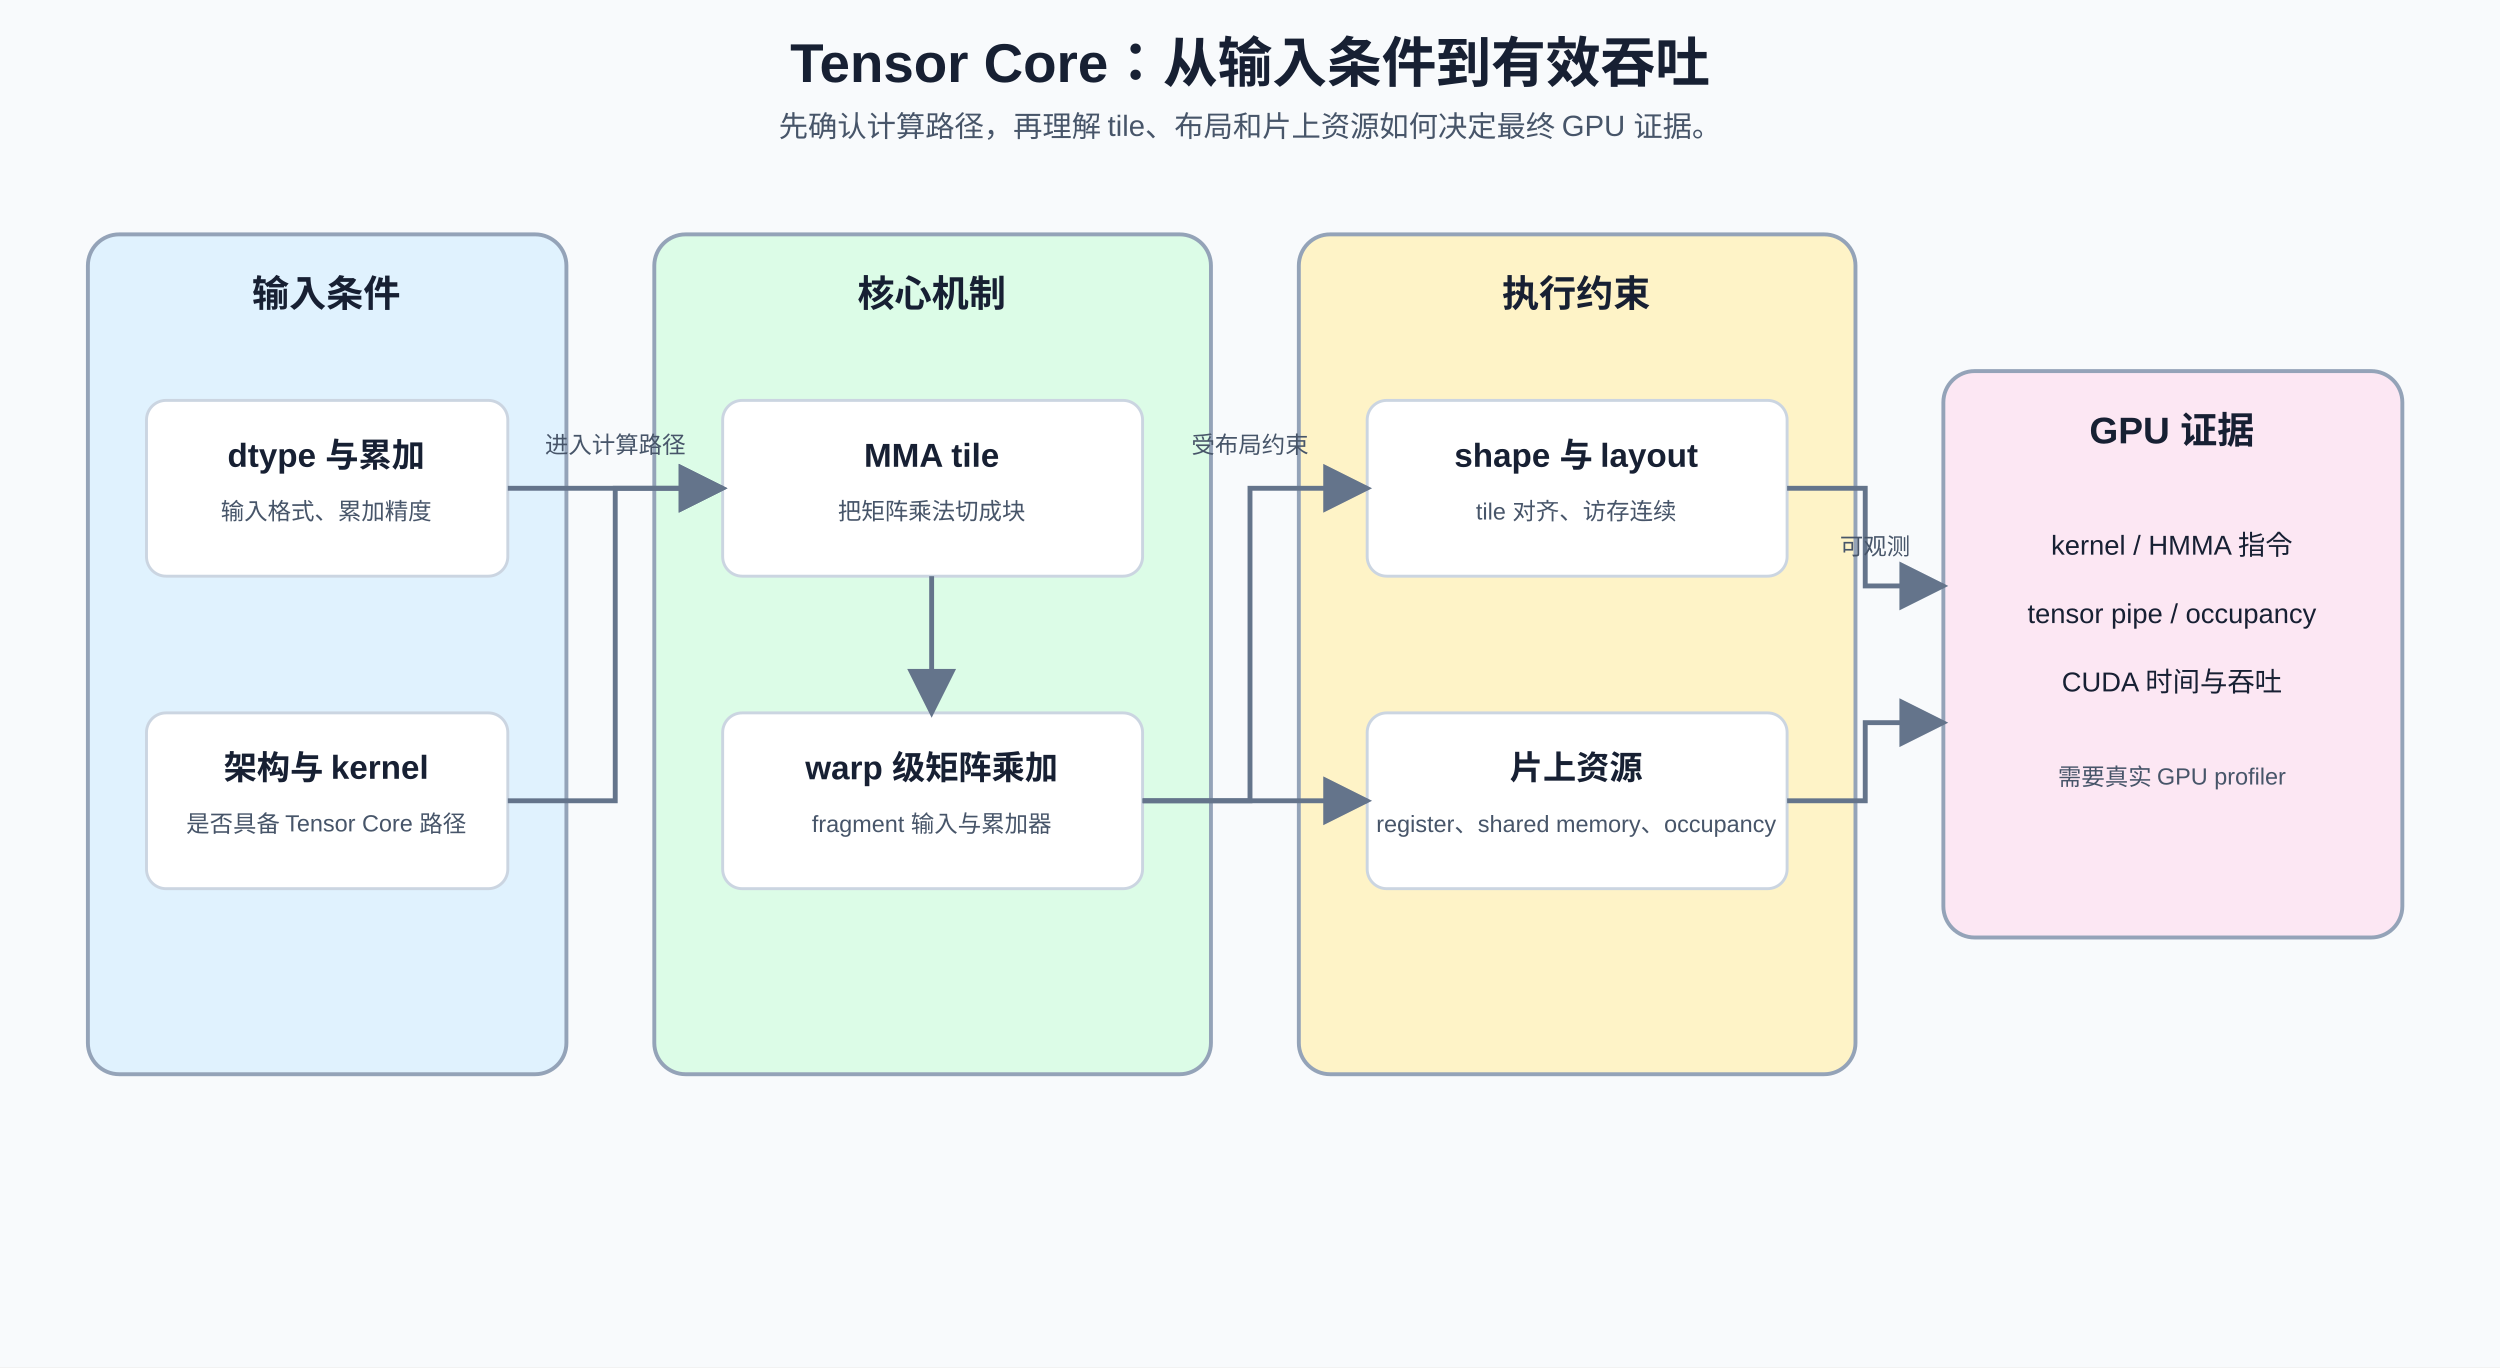
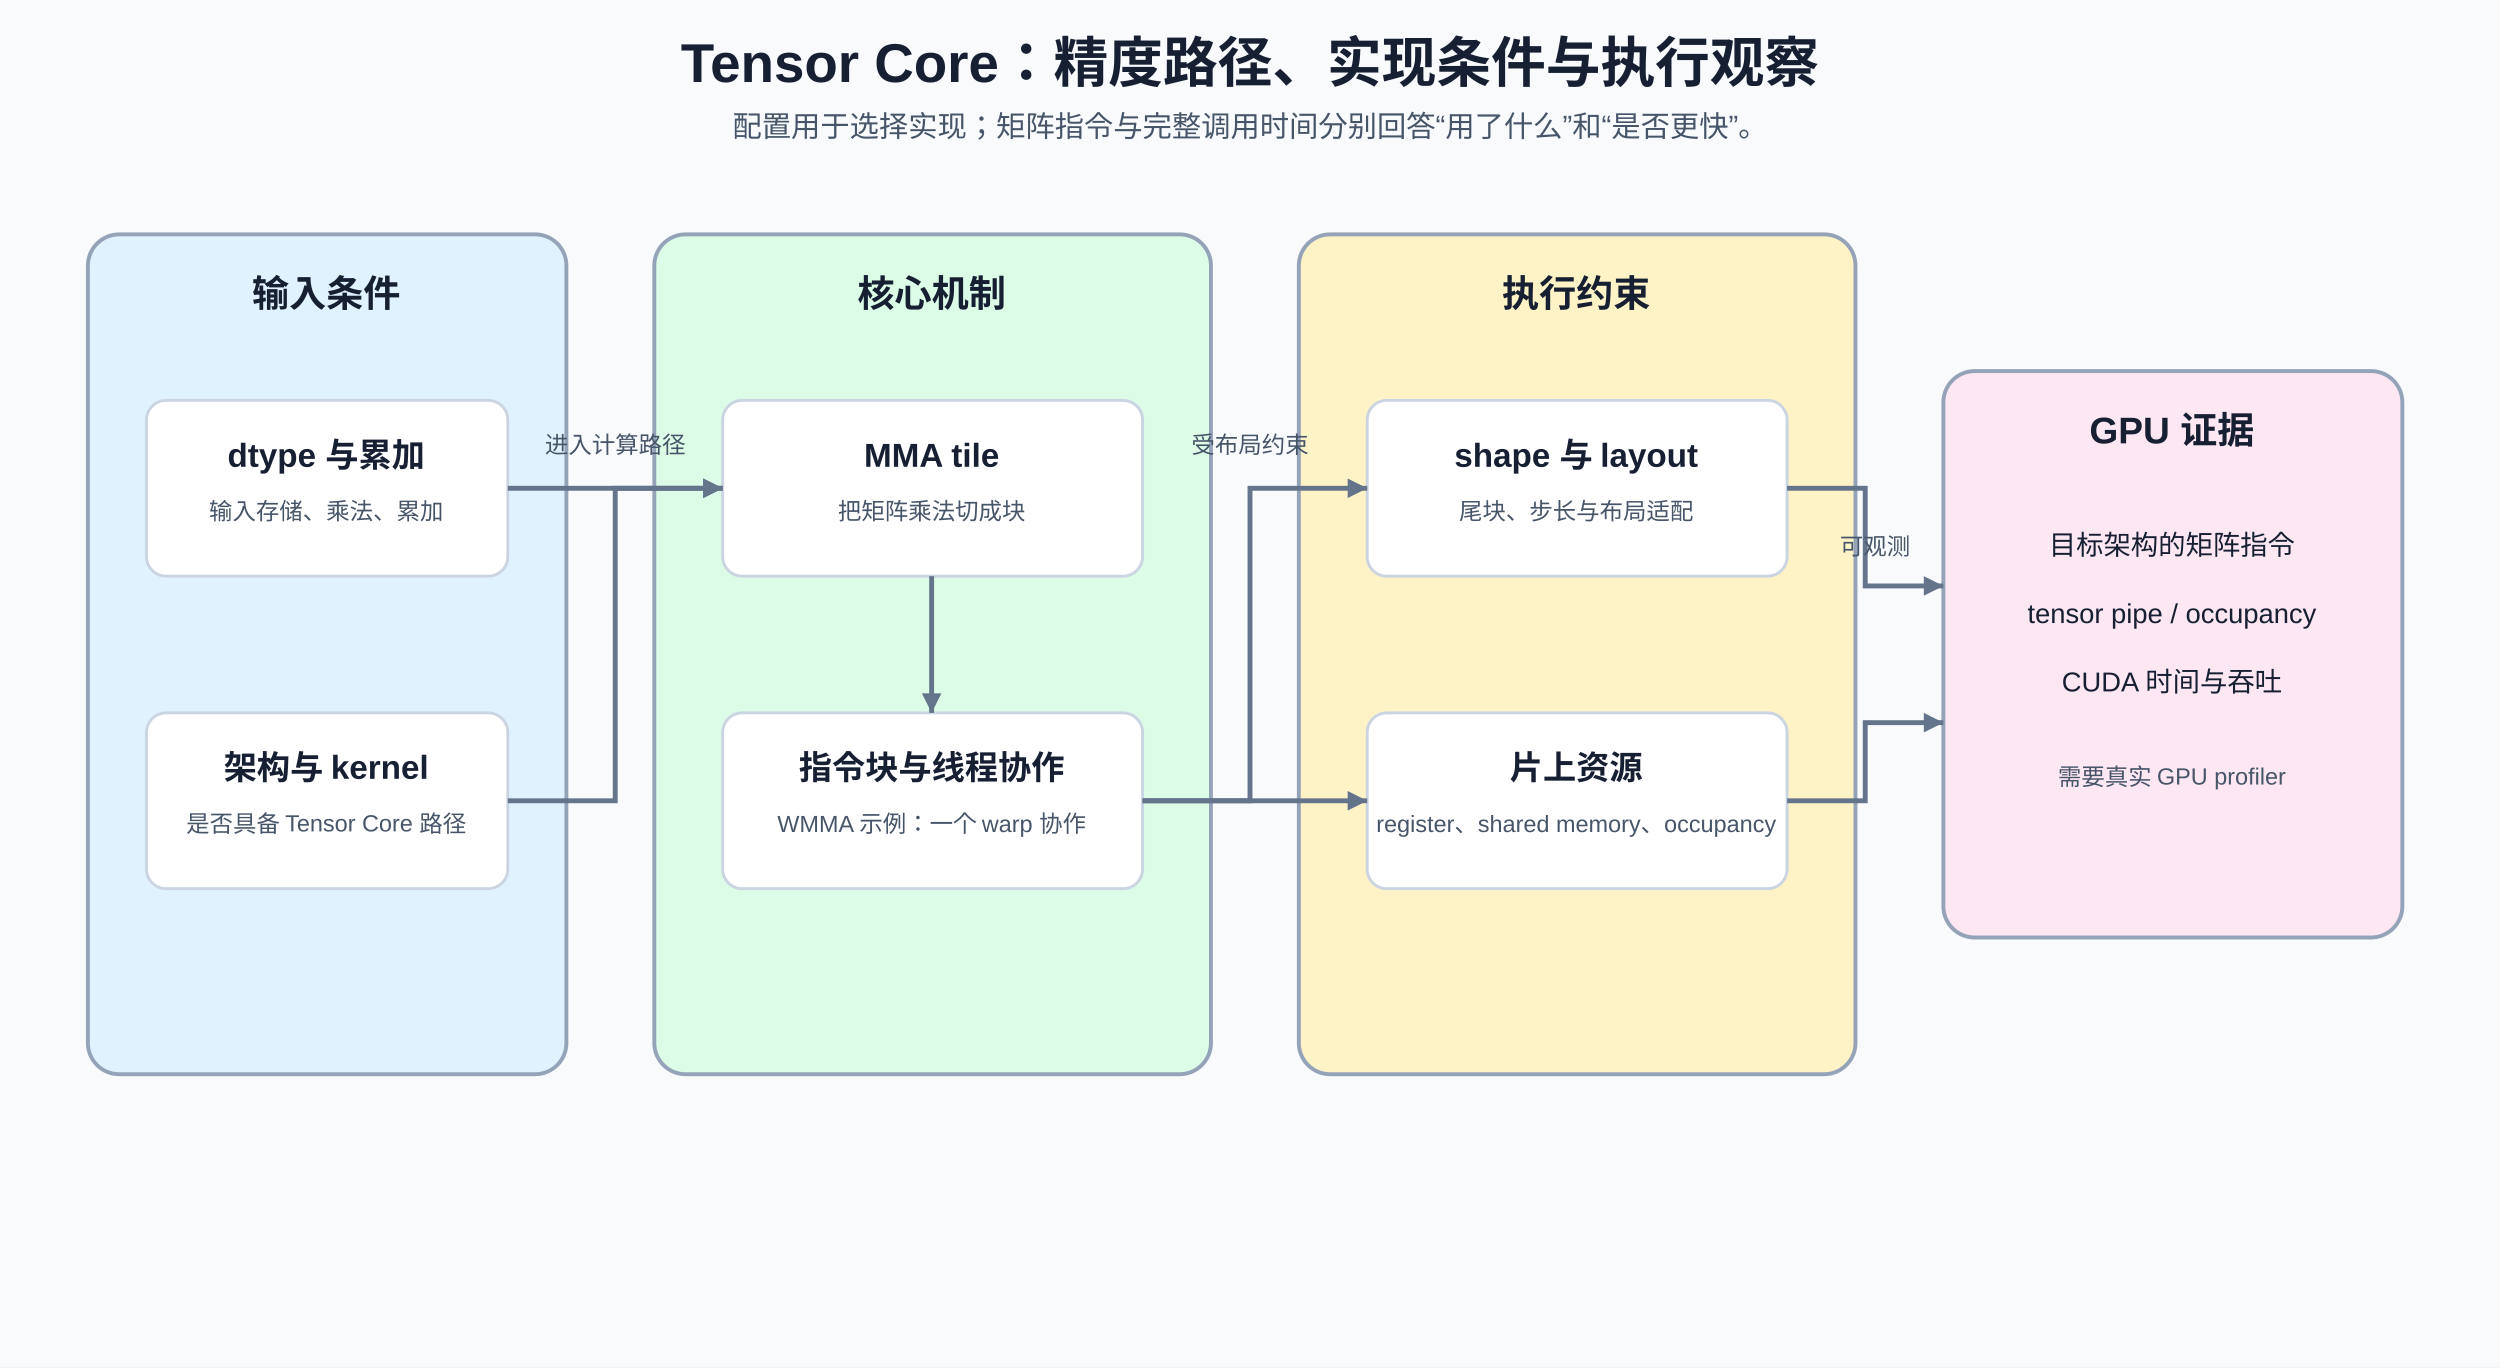
<svg xmlns="http://www.w3.org/2000/svg" width="1280" height="700" viewBox="0 0 1280 700" role="img" aria-labelledby="title desc">
  <defs>
-     <marker id="arrow23" markerWidth="10" markerHeight="10" refX="9" refY="5" orient="auto">
+     <marker id="arrow23" viewBox="0 0 10 10" markerWidth="10" markerHeight="10" refX="10" refY="5" markerUnits="userSpaceOnUse" orient="auto">
      <path d="M0 0L10 5L0 10Z" fill="#64748b" />
    </marker>
    <style>
    text{font-family:Arial,'Microsoft YaHei',sans-serif;fill:#172033}.title{font-size:28px;font-weight:700}.sub{font-size:15px;fill:#475569}.group{font-size:19px;font-weight:700}.head{font-size:17px;font-weight:700}.body{font-size:14px}.small{font-size:12px;fill:#475569}.panel{stroke:#94a3b8;stroke-width:2;rx:16}.item{stroke:#cbd5e1;stroke-width:1.5;rx:10}.flow{stroke:#64748b;stroke-width:2.5;fill:none;marker-end:url(#arrow23)}
  </style>
  </defs>
  <rect width="1280" height="700" fill="#f8fafc" />
-   <text x="640" y="42" text-anchor="middle" class="title">Tensor Core：从输入条件到有效吞吐</text>
-   <text x="640" y="70" text-anchor="middle" class="sub">先确认计算路径，再理解 tile、布局和片上资源如何决定最终 GPU 证据。</text>
+   <text x="640" y="42" text-anchor="middle" class="title">Tensor Core：精度路径、实现条件与执行观察</text>
+   <text x="640" y="70" text-anchor="middle" class="sub">配置用于选择实现；矩阵指令与完整调用时间分别回答“用了什么”和“是否更快”。</text>
  <rect x="45" y="120" width="245" height="430" fill="#e0f2fe" class="panel" />
  <text x="167" y="157" text-anchor="middle" class="group">输入条件</text>
  <rect x="75" y="205" width="185" height="90" fill="#fff" class="item" />
  <text x="167" y="239" text-anchor="middle" class="head">dtype 与累加</text>
-   <text x="167" y="266" text-anchor="middle" class="small">输入格式、累加精度</text>
+   <text x="167" y="266" text-anchor="middle" class="small">输入存储、乘法、累加</text>
  <rect x="75" y="365" width="185" height="90" fill="#fff" class="item" />
  <text x="167" y="399" text-anchor="middle" class="head">架构与 kernel</text>
  <text x="167" y="426" text-anchor="middle" class="small">是否具备 Tensor Core 路径</text>
  <rect x="335" y="120" width="285" height="430" fill="#dcfce7" class="panel" />
  <text x="477" y="157" text-anchor="middle" class="group">核心机制</text>
  <rect x="370" y="205" width="215" height="90" fill="#fff" class="item" />
  <text x="477" y="239" text-anchor="middle" class="head">MMA tile</text>
  <text x="477" y="266" text-anchor="middle" class="small">把矩阵乘法切成块</text>
  <rect x="370" y="365" width="215" height="90" fill="#fff" class="item" />
-   <text x="477" y="399" text-anchor="middle" class="head">warp 级矩阵乘加</text>
-   <text x="477" y="426" text-anchor="middle" class="small">fragment 输入与累加器</text>
+   <text x="477" y="399" text-anchor="middle" class="head">指令块与线程协作</text>
+   <text x="477" y="426" text-anchor="middle" class="small">WMMA 示例：一个 warp 协作</text>
  <rect x="665" y="120" width="285" height="430" fill="#fef3c7" class="panel" />
  <text x="807" y="157" text-anchor="middle" class="group">执行约束</text>
  <rect x="700" y="205" width="215" height="90" fill="#fff" class="item" />
  <text x="807" y="239" text-anchor="middle" class="head">shape 与 layout</text>
-   <text x="807" y="266" text-anchor="middle" class="small">tile 对齐、访存连续</text>
+   <text x="807" y="266" text-anchor="middle" class="small">尾块、步长与布局适配</text>
  <rect x="700" y="365" width="215" height="90" fill="#fff" class="item" />
  <text x="807" y="399" text-anchor="middle" class="head">片上资源</text>
  <text x="807" y="426" text-anchor="middle" class="small">register、shared memory、occupancy</text>
  <rect x="995" y="190" width="235" height="290" fill="#fce7f3" class="panel" />
  <text x="1112" y="227" text-anchor="middle" class="group">GPU 证据</text>
-   <text x="1112" y="284" text-anchor="middle" class="body">kernel / HMMA 指令</text>
+   <text x="1112" y="284" text-anchor="middle" class="body">目标架构的矩阵指令</text>
  <text x="1112" y="319" text-anchor="middle" class="body">tensor pipe / occupancy</text>
  <text x="1112" y="354" text-anchor="middle" class="body">CUDA 时间与吞吐</text>
  <text x="1112" y="402" text-anchor="middle" class="small">需要真实 GPU profiler</text>
  <path d="M260 250H315V250H370" class="flow" />
  <path d="M260 410H315V250H370" class="flow" />
  <path d="M477 295V365" class="flow" />
  <path d="M585 410H640V250H700" class="flow" />
  <path d="M585 410H640V410H700" class="flow" />
  <path d="M915 250H955V300H995" class="flow" />
  <path d="M915 410H955V370H995" class="flow" />
  <text x="315" y="232" text-anchor="middle" class="small">进入计算路径</text>
  <text x="640" y="232" text-anchor="middle" class="small">受布局约束</text>
  <text x="960" y="284" text-anchor="middle" class="small">可观测</text>
</svg>
